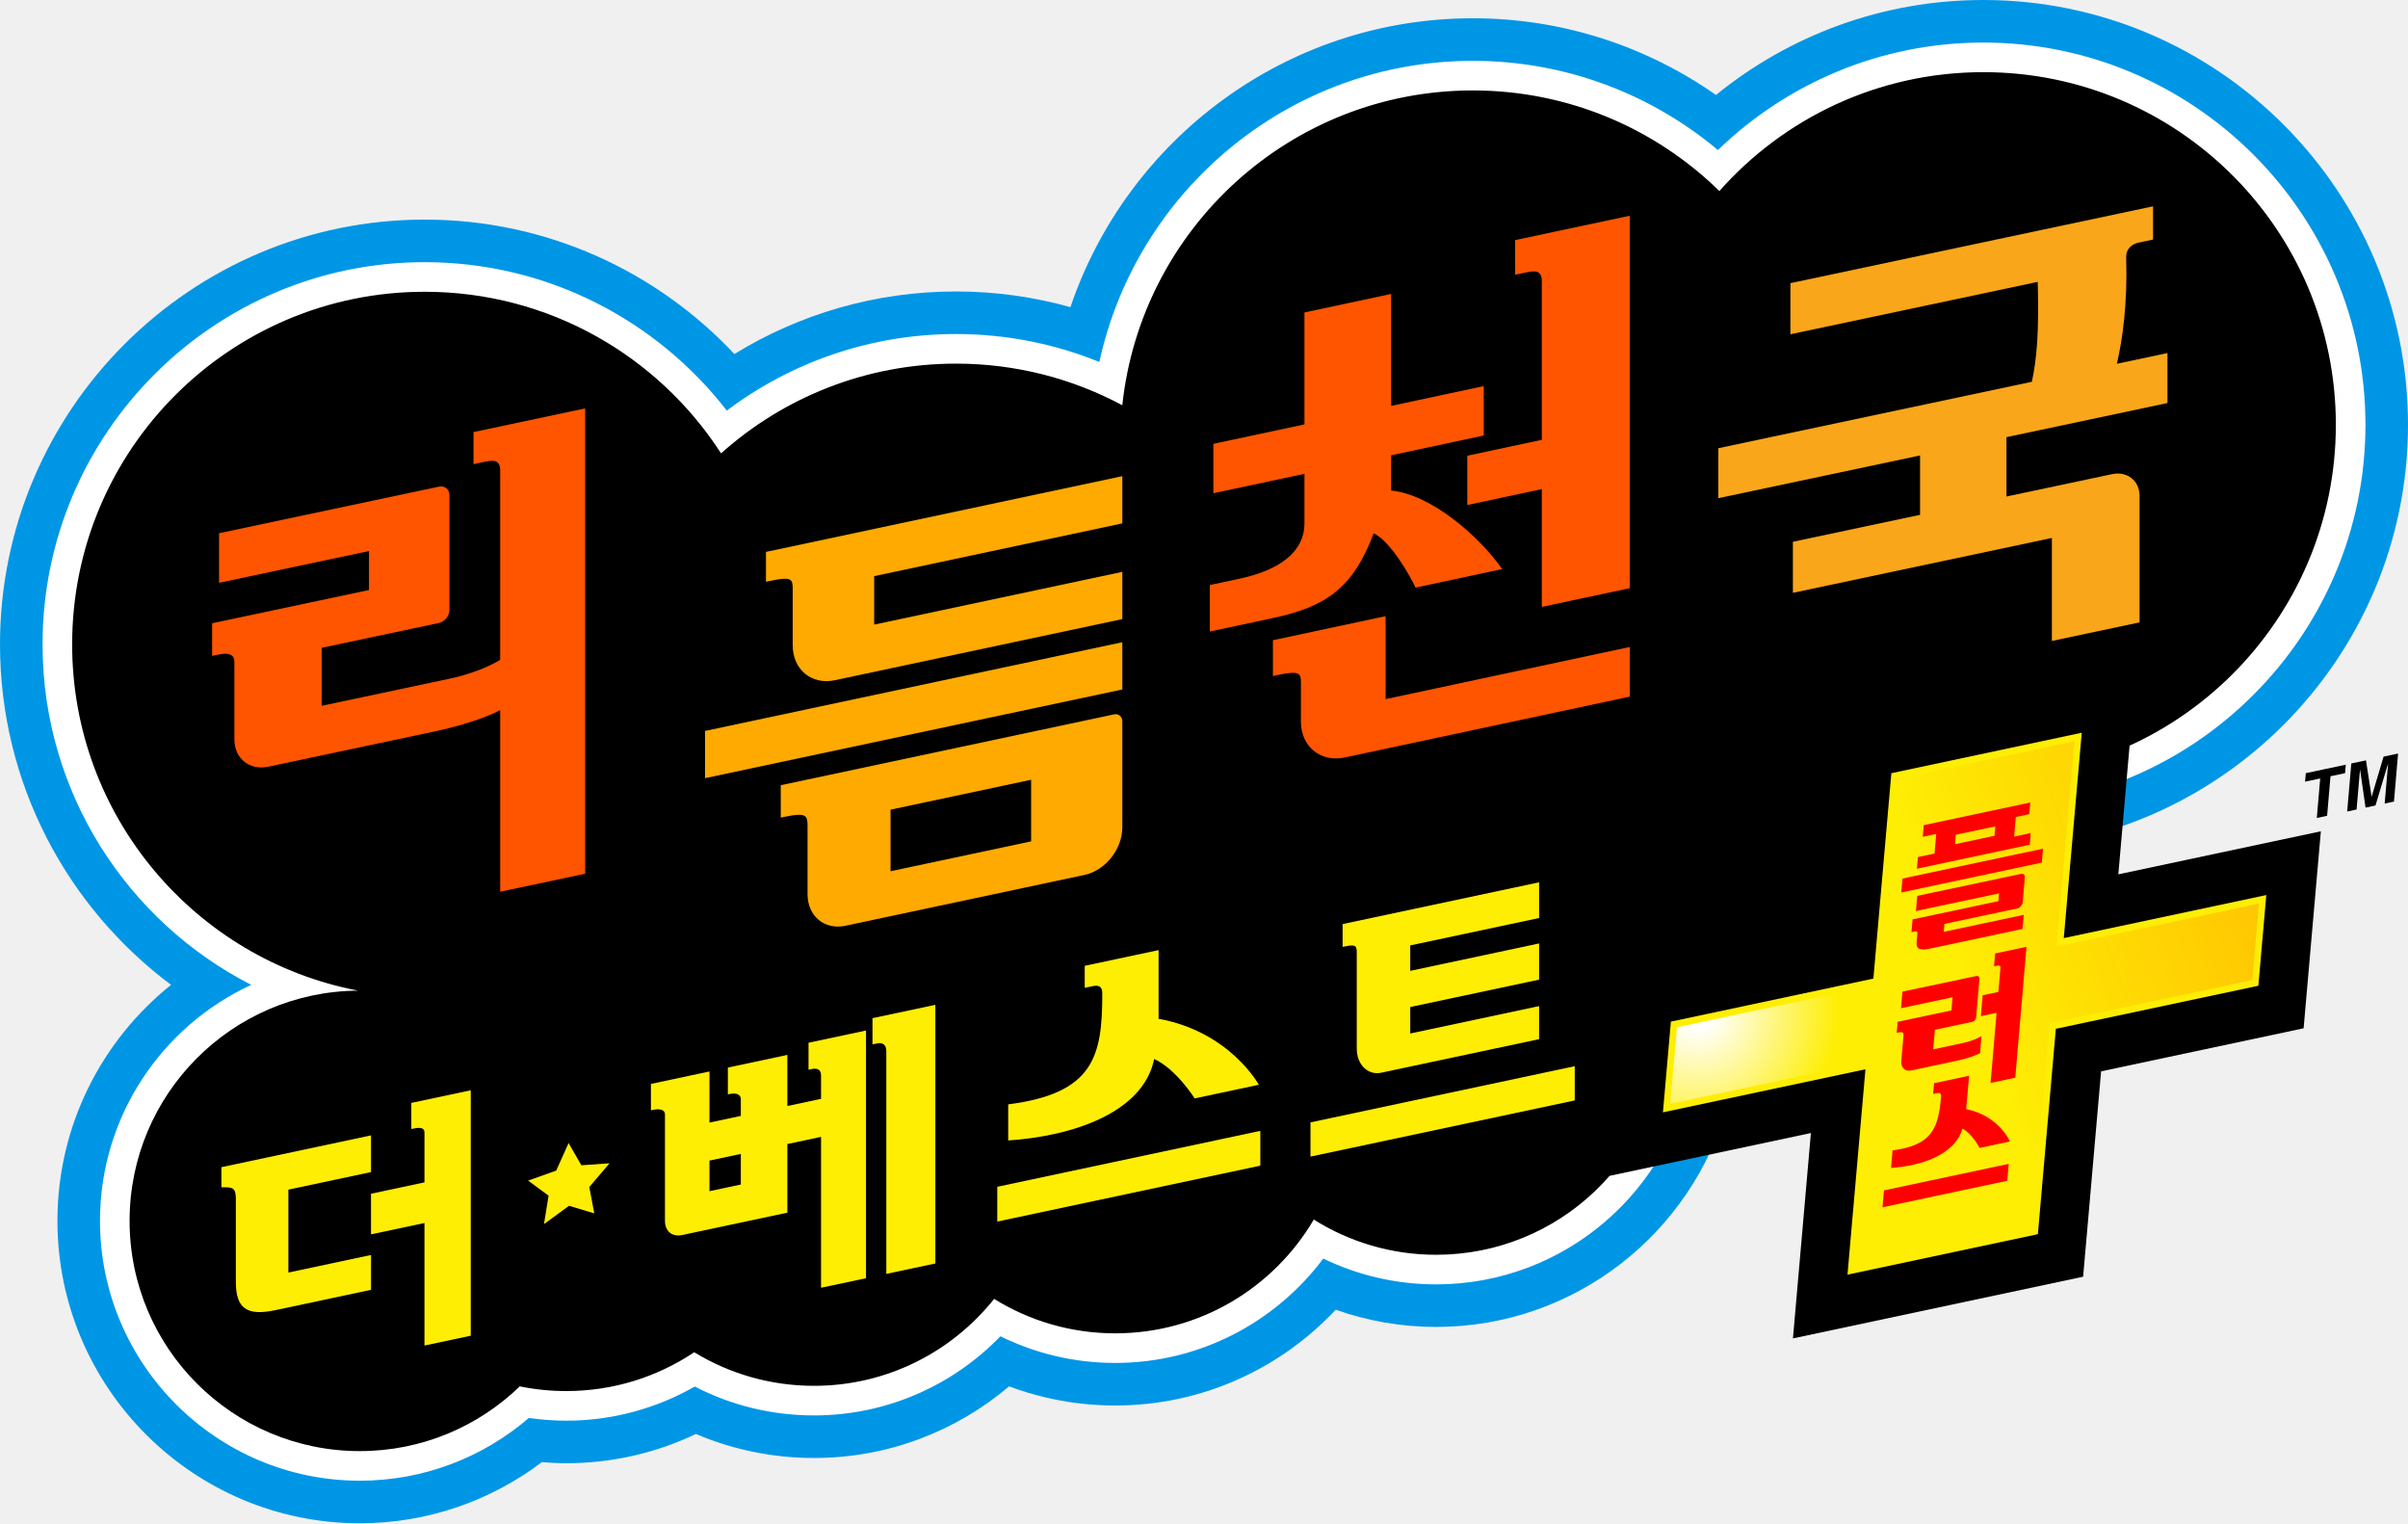
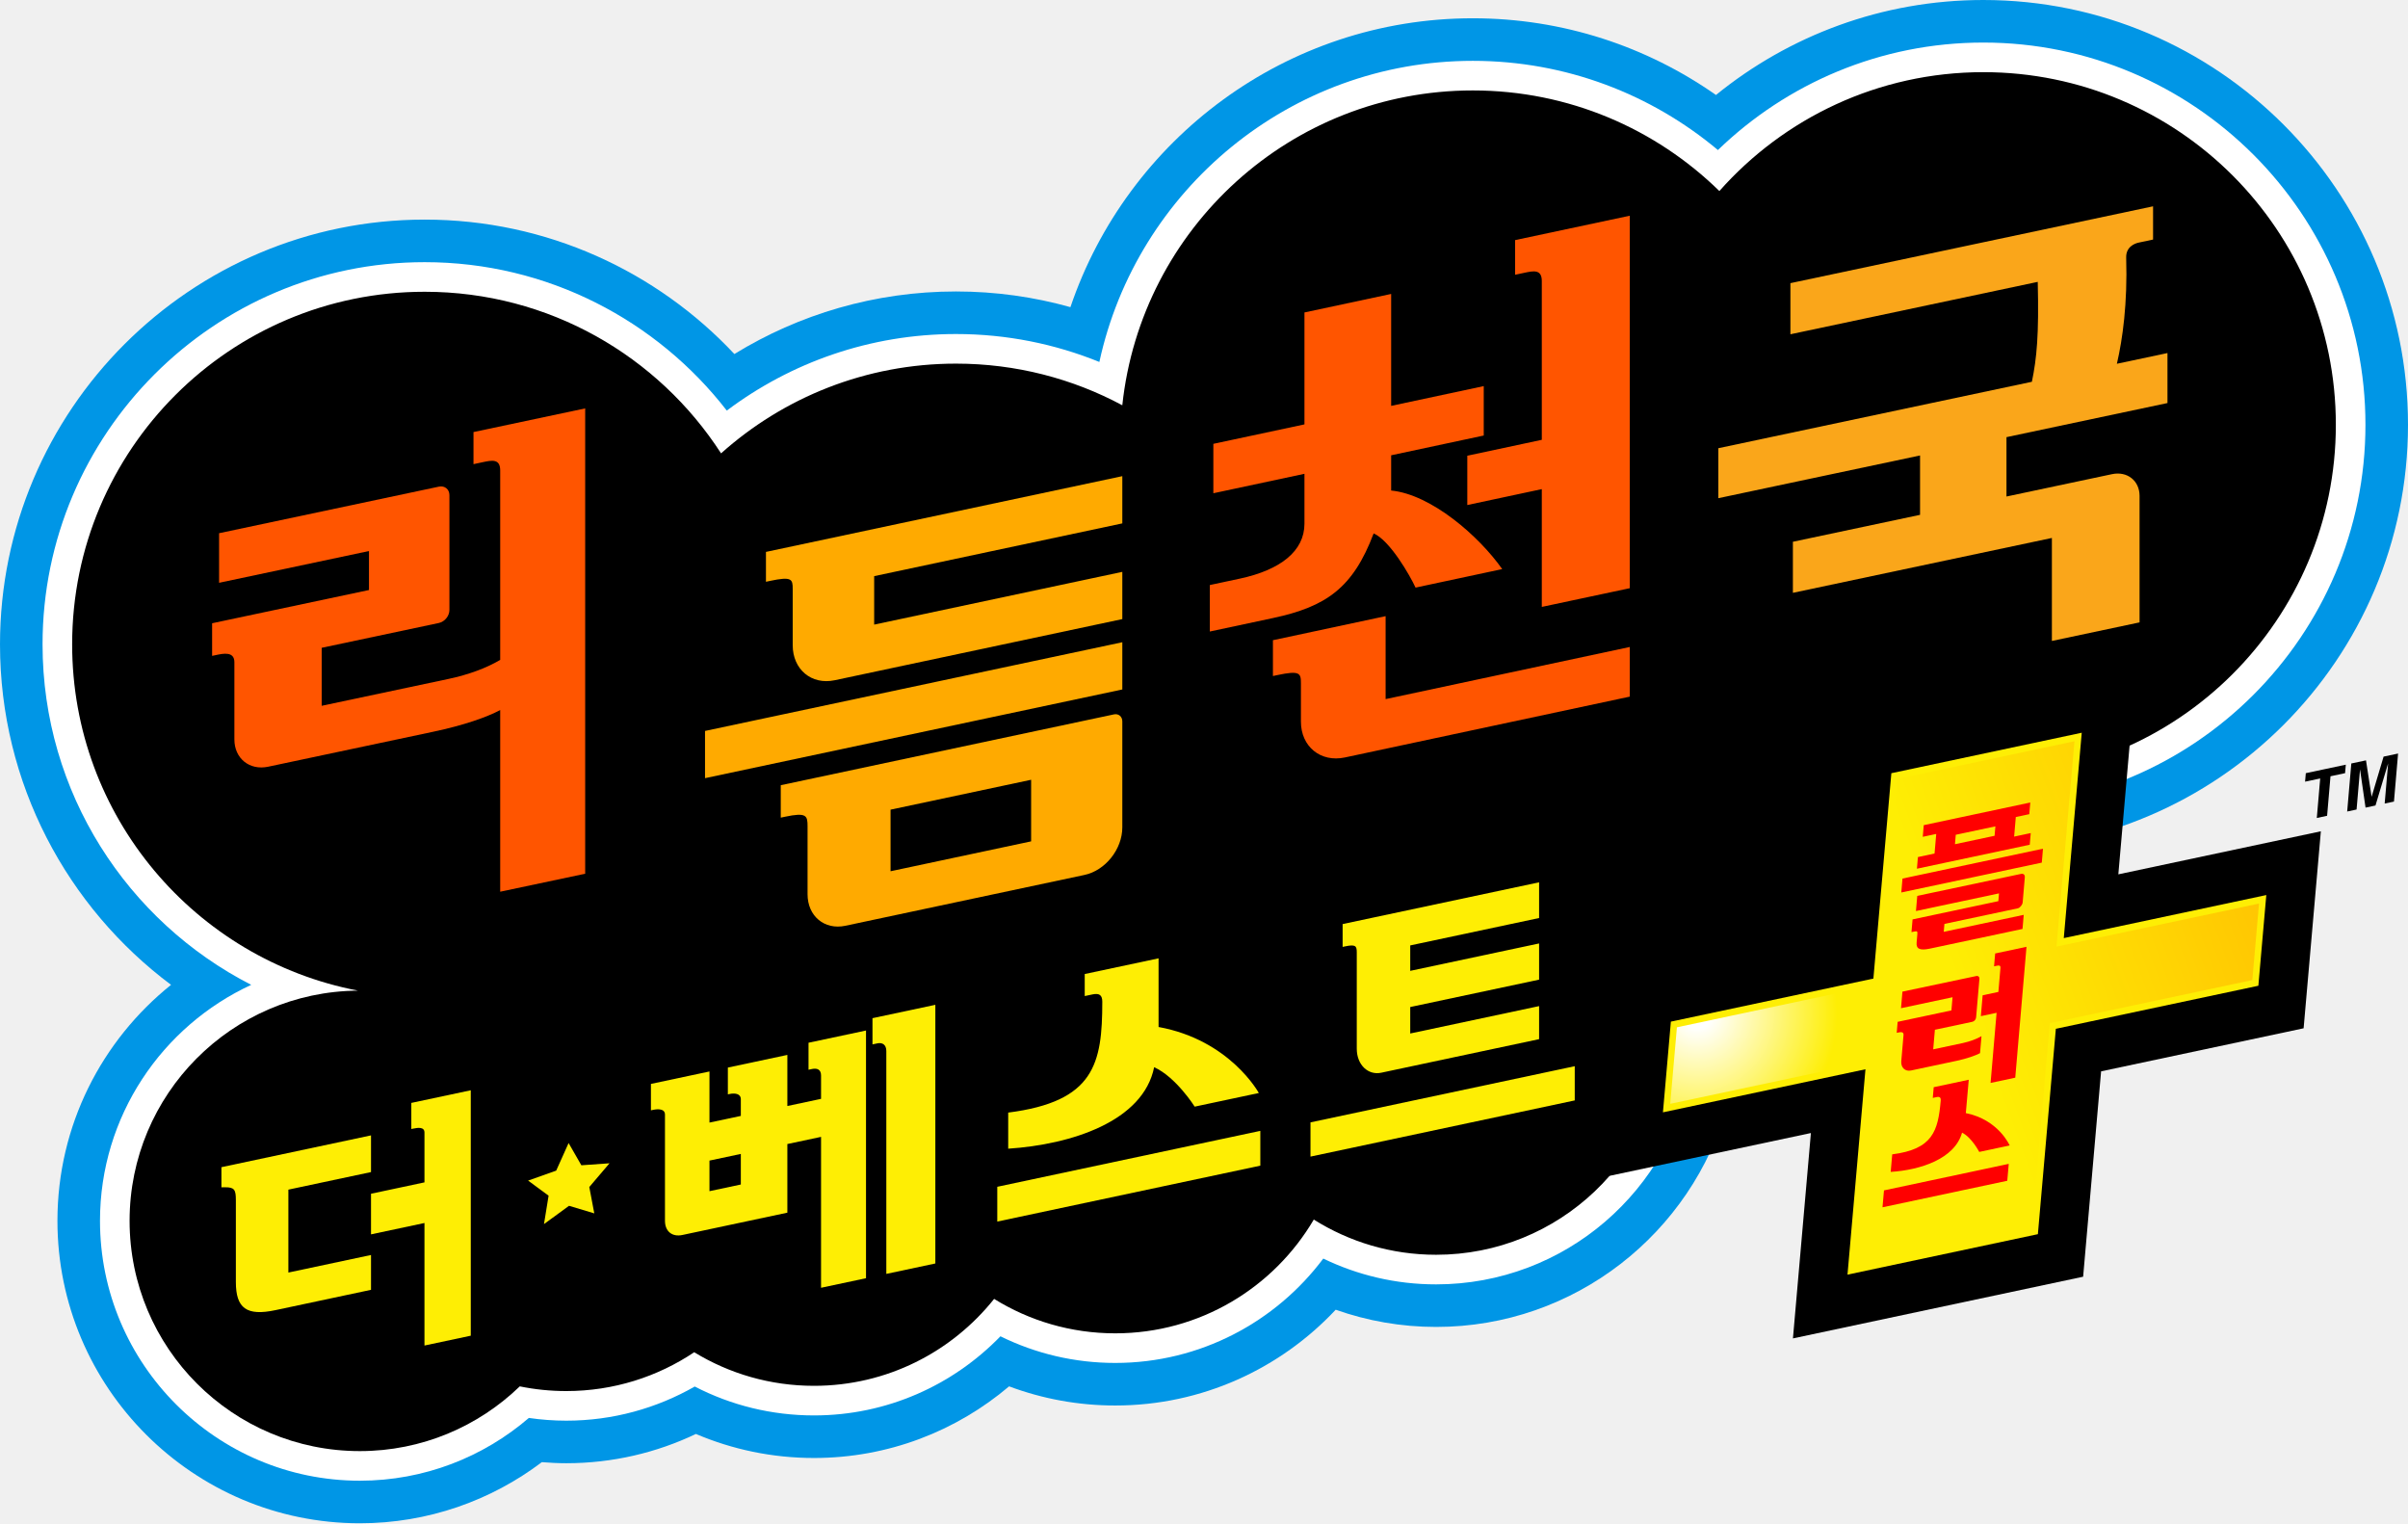
- <svg xmlns="http://www.w3.org/2000/svg" version="1.1" id="svg2" width="666.667" height="421.663" viewBox="0 0 666.667 421.663">
-   <defs id="defs6">
-     <clipPath clipPathUnits="userSpaceOnUse" id="clipPath16">
-       <path d="M 0,316.247 H 500 V 0 H 0 Z" id="path14" />
+ <svg xmlns="http://www.w3.org/2000/svg" version="1.1" id="svg1" width="666.667" height="421.663" viewBox="0 0 666.667 421.663">
+   <defs id="defs1">
+     <clipPath clipPathUnits="userSpaceOnUse" id="clipPath2">
+       <path d="M 0,316.247 H 500 V 0 H 0 Z" transform="translate(-411.8164,-316.247)" id="path2" />
    </clipPath>
-     <linearGradient x1="0" y1="0" x2="1" y2="0" gradientUnits="userSpaceOnUse" gradientTransform="matrix(121.3234,44.1581,44.1581,-121.3234,347.2746,85.7905)" spreadMethod="pad" id="linearGradient56">
-       <stop style="stop-opacity:1;stop-color:#feee04" offset="0" id="stop50" />
-       <stop style="stop-opacity:1;stop-color:#feee04" offset="0.5" id="stop52" />
-       <stop style="stop-opacity:1;stop-color:#ffc602" offset="1" id="stop54" />
+     <clipPath clipPathUnits="userSpaceOnUse" id="clipPath4">
+       <path d="M 0,316.247 H 500 V 0 H 0 Z" transform="translate(-411.8164,-307.4121)" id="path4" />
+     </clipPath>
+     <clipPath clipPathUnits="userSpaceOnUse" id="clipPath6">
+       <path d="M 0,316.247 H 500 V 0 H 0 Z" transform="translate(-411.8164,-301.2656)" id="path6" />
+     </clipPath>
+     <clipPath clipPathUnits="userSpaceOnUse" id="clipPath8">
+       <path d="M 0,316.247 H 500 V 0 H 0 Z" transform="translate(-439.8535,-134.7236)" id="path8" />
+     </clipPath>
+     <clipPath clipPathUnits="userSpaceOnUse" id="clipPath10">
+       <path d="M 0,316.247 H 500 V 0 H 0 Z" transform="translate(-428.5264,-121.4863)" id="path10" />
+     </clipPath>
+     <linearGradient x1="0" y1="0" x2="1" y2="0" gradientUnits="userSpaceOnUse" gradientTransform="matrix(121.3234,44.1581,44.1581,-121.3234,347.2746,85.7905)" spreadMethod="pad" id="linearGradient12">
+       <stop style="stop-opacity:1;stop-color:#feee04" offset="0" id="stop10" />
+       <stop style="stop-opacity:1;stop-color:#feee04" offset="0.5" id="stop11" />
+       <stop style="stop-opacity:1;stop-color:#ffc602" offset="1" id="stop12" />
    </linearGradient>
-     <radialGradient fx="0" fy="0" cx="0" cy="0" r="1" gradientUnits="userSpaceOnUse" gradientTransform="matrix(29.06432,0,0,-29.06432,352.4353,105.7723)" spreadMethod="pad" id="radialGradient78">
-       <stop style="stop-opacity:1;stop-color:#ffffff" offset="0" id="stop72" />
-       <stop style="stop-opacity:1;stop-color:#ffffff" offset="0.1" id="stop74" />
-       <stop style="stop-opacity:1;stop-color:#feee04" offset="1" id="stop76" />
+     <radialGradient fx="0" fy="0" cx="0" cy="0" r="1" gradientUnits="userSpaceOnUse" gradientTransform="matrix(29.06432,0,0,-29.06432,352.4353,105.7723)" spreadMethod="pad" id="radialGradient15">
+       <stop style="stop-opacity:1;stop-color:#ffffff" offset="0" id="stop13" />
+       <stop style="stop-opacity:1;stop-color:#ffffff" offset="0.1" id="stop14" />
+       <stop style="stop-opacity:1;stop-color:#feee04" offset="1" id="stop15" />
    </radialGradient>
-     <clipPath clipPathUnits="userSpaceOnUse" id="clipPath88">
-       <path d="M 0,316.247 H 500 V 0 H 0 Z" id="path86" />
+     <clipPath clipPathUnits="userSpaceOnUse" id="clipPath17">
+       <path d="M 0,316.247 H 500 V 0 H 0 Z" transform="translate(-407.4043,-81.0947)" id="path17" />
+     </clipPath>
+     <clipPath clipPathUnits="userSpaceOnUse" id="clipPath19">
+       <path d="M 0,316.247 H 500 V 0 H 0 Z" transform="translate(-414.2783,-118.2949)" id="path19" />
+     </clipPath>
+     <clipPath clipPathUnits="userSpaceOnUse" id="clipPath21">
+       <path d="M 0,316.247 H 500 V 0 H 0 Z" transform="translate(-406.0986,-142.9394)" id="path21" />
+     </clipPath>
+     <clipPath clipPathUnits="userSpaceOnUse" id="clipPath23">
+       <path d="M 0,316.247 H 500 V 0 H 0 Z" transform="translate(-272.1104,-83.2295)" id="path23" />
+     </clipPath>
+     <clipPath clipPathUnits="userSpaceOnUse" id="clipPath25">
+       <path d="M 0,316.247 H 500 V 0 H 0 Z" transform="translate(-239.6494,-94.68461)" id="path25" />
+     </clipPath>
+     <clipPath clipPathUnits="userSpaceOnUse" id="clipPath27">
+       <path d="M 0,316.247 H 500 V 0 H 0 Z" transform="translate(-153.8257,-70.3291)" id="path27" />
+     </clipPath>
+     <clipPath clipPathUnits="userSpaceOnUse" id="clipPath29">
+       <path d="M 0,316.247 H 500 V 0 H 0 Z" transform="translate(-126.5586,-74.7344)" id="path29" />
+     </clipPath>
+     <clipPath clipPathUnits="userSpaceOnUse" id="clipPath31">
+       <path d="M 0,316.247 H 500 V 0 H 0 Z" transform="translate(-45.9761,-73.9267)" id="path31" />
+     </clipPath>
+     <clipPath clipPathUnits="userSpaceOnUse" id="clipPath33">
+       <path d="M 0,316.247 H 500 V 0 H 0 Z" transform="translate(-438.5352,-217.8042)" id="path33" />
+     </clipPath>
+     <clipPath clipPathUnits="userSpaceOnUse" id="clipPath35">
+       <path d="M 0,316.247 H 500 V 0 H 0 Z" transform="translate(-270.8584,-251.3784)" id="path35" />
+     </clipPath>
+     <clipPath clipPathUnits="userSpaceOnUse" id="clipPath37">
+       <path d="M 0,316.247 H 500 V 0 H 0 Z" transform="translate(-181.5132,-196.6338)" id="path37" />
+     </clipPath>
+     <clipPath clipPathUnits="userSpaceOnUse" id="clipPath39">
+       <path d="M 0,316.247 H 500 V 0 H 0 Z" transform="translate(-98.3169,-226.5454)" id="path39" />
+     </clipPath>
+     <clipPath clipPathUnits="userSpaceOnUse" id="clipPath41">
+       <path d="M 0,316.247 H 500 V 0 H 0 Z" transform="translate(-495.1562,-149.4214)" id="path41" />
    </clipPath>
  </defs>
-   <g id="g8" transform="matrix(1.333333,0,0,-1.333333,0,421.6627)">
-     <g id="g10">
-       <g id="g12" clip-path="url(#clipPath16)">
-         <g id="g18" transform="translate(411.8164,316.247)">
-           <path d="m 0,0 c -21.021,0 -40.343,-7.397 -55.511,-19.719 -14.311,10.029 -31.721,15.924 -50.485,15.924 -38.763,0 -71.764,-25.141 -83.556,-59.972 -7.562,2.118 -15.53,3.255 -23.76,3.255 -16.851,0 -32.612,-4.755 -46.017,-12.988 -16.1,17.164 -38.969,27.907 -64.303,27.907 -48.625,0 -88.184,-39.559 -88.184,-88.184 0,-28.898 13.973,-54.594 35.517,-70.687 -14.367,-11.515 -23.591,-29.194 -23.591,-48.996 0,-34.621 28.166,-62.787 62.787,-62.787 14.179,0 27.271,4.729 37.794,12.687 1.675,-0.134 3.362,-0.222 5.071,-0.222 9.63,0 18.757,2.185 26.921,6.076 7.537,-3.21 15.824,-4.989 24.52,-4.989 15.43,0 29.568,5.605 40.511,14.872 6.955,-2.602 14.388,-3.975 22.036,-3.975 18.04,0 34.316,7.659 45.78,19.884 6.528,-2.305 13.54,-3.572 20.847,-3.572 28.83,0 53.167,19.538 60.508,46.064 26.636,4.659 47.545,26.151 51.318,53.077 0.598,-0.011 1.196,-0.022 1.797,-0.022 48.624,0 88.184,39.558 88.184,88.183 C 88.184,-39.56 48.625,0 0,0" style="fill:#0096e6;fill-opacity:1;fill-rule:nonzero;stroke:none" id="path20" />
-         </g>
-         <g id="g22" transform="translate(411.8164,307.4121)">
-           <path d="m 0,0 c -21.388,0 -40.822,-8.509 -55.106,-22.315 -13.787,11.552 -31.54,18.519 -50.891,18.519 -37.978,0 -69.804,-26.822 -77.545,-62.517 -9.198,3.736 -19.246,5.8 -29.77,5.8 -17.84,0 -34.323,-5.92 -47.591,-15.896 -14.527,18.734 -37.243,30.815 -62.729,30.815 -43.754,0 -79.349,-35.595 -79.349,-79.348 0,-30.792 17.63,-57.542 43.326,-70.69 -18.514,-8.556 -31.399,-27.293 -31.399,-48.993 0,-29.749 24.202,-53.952 53.951,-53.952 13.396,0 25.658,4.919 35.102,13.031 2.536,-0.367 5.126,-0.566 7.763,-0.566 9.702,0 18.806,2.588 26.681,7.089 7.563,-3.916 15.999,-6.001 24.76,-6.001 15.178,0 28.902,6.308 38.715,16.43 7.322,-3.612 15.427,-5.533 23.832,-5.533 17.652,0 33.352,8.523 43.2,21.668 7.089,-3.432 15.037,-5.357 23.427,-5.357 26.782,0 49.059,19.62 53.237,45.239 28.087,1.848 50.378,25.274 50.378,53.821 0,0.231 -0.014,0.459 -0.017,0.69 3.284,-0.416 6.629,-0.632 10.025,-0.632 43.753,0 79.349,35.596 79.349,79.349 C 79.349,-35.596 43.753,0 0,0" style="fill:#ffffff;fill-opacity:1;fill-rule:nonzero;stroke:none" id="path24" />
-         </g>
-         <g id="g26" transform="translate(411.8164,301.2656)">
-           <path d="m 0,0 c -21.812,0 -41.394,-9.544 -54.804,-24.68 -13.2,12.918 -31.264,20.885 -51.192,20.885 -37.779,0 -68.871,-28.621 -72.784,-65.362 -10.287,5.514 -22.043,8.645 -34.531,8.645 -18.741,0 -35.834,-7.046 -48.783,-18.629 -13.033,20.185 -35.724,33.548 -61.538,33.548 -40.429,0 -73.203,-32.774 -73.203,-73.202 0,-35.692 25.546,-65.413 59.351,-71.889 -26.226,-0.206 -47.424,-21.521 -47.424,-47.795 0,-26.402 21.403,-47.805 47.805,-47.805 12.908,0 24.613,5.125 33.214,13.439 3.117,-0.638 6.345,-0.974 9.651,-0.974 9.833,0 18.969,2.971 26.569,8.061 7.246,-4.424 15.761,-6.974 24.872,-6.974 15.149,0 28.642,7.053 37.401,18.047 7.306,-4.528 15.918,-7.149 25.146,-7.149 17.575,0 32.925,9.49 41.231,23.62 7.36,-4.625 16.062,-7.309 25.396,-7.309 25.513,0 46.353,19.987 47.728,45.157 0.643,-0.027 1.287,-0.049 1.935,-0.049 26.402,0 47.806,21.402 47.806,47.805 0,2.783 -0.252,5.507 -0.708,8.16 5.414,-1.276 11.058,-1.955 16.862,-1.955 40.429,0 73.202,32.774 73.202,73.202 C 73.202,-32.774 40.429,0 0,0" style="fill:#000000;fill-opacity:1;fill-rule:nonzero;stroke:none" id="path28" />
-         </g>
-         <g id="g30" transform="translate(439.8535,134.7236)">
-           <path d="m 0,0 3.73,42.637 -60.256,-12.808 -3.73,-42.637 -42.052,-8.938 -3.578,-40.9 42.051,8.938 -3.729,-42.637 60.255,12.808 3.731,42.637 42.051,8.938 3.579,40.9 z" style="fill:#000000;fill-opacity:1;fill-rule:nonzero;stroke:none" id="path32" />
-         </g>
-         <g id="g34" transform="translate(428.5264,121.4863)">
-           <path d="m 0,0 3.73,42.637 -39.533,-8.403 -3.73,-42.637 -42.051,-8.939 -1.647,-18.83 42.05,8.939 -3.729,-42.637 39.532,8.402 3.731,42.638 42.051,8.938 1.648,18.829 z" style="fill:#feee04;fill-opacity:1;fill-rule:nonzero;stroke:none" id="path36" />
-         </g>
-       </g>
-     </g>
-     <g id="g38">
-       <g id="g40">
-         <g id="g46">
-           <g id="g48">
-             <path d="m 393.977,154.543 -3.731,-42.638 -42.05,-8.938 -1.39,-15.887 42.051,8.938 -3.731,-42.637 36.77,7.815 3.73,42.638 42.052,8.939 1.389,15.887 -42.051,-8.939 3.73,42.637 z" style="fill:url(#linearGradient56);stroke:none" id="path58" />
-           </g>
-         </g>
-       </g>
-     </g>
-     <g id="g60">
-       <g id="g62">
-         <g id="g68">
-           <g id="g70">
-             <path d="m 348.196,102.967 -1.39,-15.887 34.59,7.352 c 0.994,2.89 1.546,5.986 1.574,9.21 v 0 c 0.02,2.257 -0.219,4.457 -0.687,6.57 v 0 z" style="fill:url(#radialGradient78);stroke:none" id="path80" />
-           </g>
-         </g>
-       </g>
-     </g>
-     <g id="g82">
-       <g id="g84" clip-path="url(#clipPath88)">
-         <g id="g90" transform="translate(407.4766,81.9248)">
-           <path d="m 0,0 c 2.037,-1.016 3.566,-4.002 3.566,-4.002 l 6.319,1.344 c 0,0 -2.315,5.364 -9.102,6.713 l 0.606,6.928 -7.274,-1.545 -0.194,-2.224 0.77,0.164 C -4.634,7.521 -4.374,7.295 -4.432,6.63 -4.981,0.35 -6.081,-3.438 -14.5,-4.505 l -0.318,-3.642 C -8.677,-7.76 -1.532,-5.462 0,0 m 9.622,-7.31 -0.307,-3.509 -25.905,-5.506 0.307,3.509 z" style="fill:#ff0000;fill-opacity:1;fill-rule:nonzero;stroke:none" id="path92" />
-         </g>
-         <g id="g94" transform="translate(414.2783,118.2949)">
-           <path d="m 0,0 -0.229,-2.669 0.475,0.102 c 0.473,0.099 0.905,0.192 0.85,-0.455 L 0.67,-7.984 -2.6,-8.679 l -0.372,-4.334 3.269,0.696 -1.25,-14.561 5.126,1.09 2.333,27.171 z m -6.667,-18.586 c 1.418,0.302 2.898,0.872 3.828,1.419 l -0.304,-3.531 c -0.931,-0.494 -2.754,-1.137 -4.812,-1.574 l -9.501,-2.02 c -1.24,-0.264 -2.153,0.605 -2.038,1.938 l 0.465,5.412 c 0.066,0.777 -0.671,0.62 -1.168,0.514 l -0.246,-0.052 0.196,2.287 11.163,2.373 0.235,2.733 -10.701,-2.274 0.296,3.441 15.346,3.239 c 0.387,0.082 0.672,-0.189 0.637,-0.605 l -0.687,-7.992 c -0.036,-0.416 -0.379,-0.822 -0.767,-0.904 l -7.791,-1.656 -0.348,-4.065 z" style="fill:#ff0000;fill-opacity:1;fill-rule:nonzero;stroke:none" id="path96" />
-         </g>
-         <g id="g98" transform="translate(406.0986,142.9394)">
-           <path d="M 0,0 8.229,1.749 8.06,-0.211 -0.169,-1.96 Z m 12.117,-0.382 0.349,4.065 2.797,0.594 0.208,2.42 -22.117,-4.701 -0.208,-2.42 2.796,0.594 -0.348,-4.064 -3.453,-0.734 -0.207,-2.42 23.427,4.98 0.208,2.421 z m 5.993,-2.51 -29.172,-6.201 -0.248,-2.89 29.172,6.2 z M 14.111,-16.625 13.86,-19.55 -5.377,-23.639 c -2.13,-0.452 -2.862,-0.022 -2.753,1.244 l 0.151,1.761 c 0.047,0.55 -0.012,0.679 -0.658,0.541 l -0.56,-0.119 0.226,2.642 17.814,3.787 0.138,1.614 -17.248,-3.666 0.271,3.147 21.502,4.555 c 0.502,0.107 0.884,-0.103 0.829,-0.737 l -0.451,-5.249 c -0.026,-0.295 -0.489,-1.041 -0.992,-1.149 l -15.246,-3.24 -0.142,-1.646 z" style="fill:#ff0000;fill-opacity:1;fill-rule:nonzero;stroke:none" id="path100" />
-         </g>
-         <g id="g102" transform="translate(272.1104,83.2295)">
-           <path d="M 0,0 V -7.107 L 54.872,4.557 v 7.106 z M 20.712,36.738 V 31.457 L 47.47,37.146 V 29.634 L 20.712,23.946 V 18.452 L 47.47,24.14 V 17.275 L 14.688,10.308 C 11.983,9.733 9.611,11.923 9.611,15.297 l 10e-4,19.97 c 0,1.353 -0.21,1.742 -2.458,1.264 l -0.48,-0.102 v 4.739 l 40.796,8.671 v -7.413 z" style="fill:#feee04;fill-opacity:1;fill-rule:nonzero;stroke:none" id="path104" />
-         </g>
-         <g id="g106" transform="translate(239.6494,96.3916)">
-           <path d="m 0,0 c 4.567,-2.065 8.415,-8.189 8.415,-8.189 l 13.32,2.831 c 0,0 -5.979,11.005 -20.816,13.705 v 14.256 l -15.335,-3.26 V 14.77 l 1.624,0.344 c 1.424,0.303 2.024,-0.159 2.024,-1.527 0,-12.924 -1.651,-20.725 -19.536,-23.011 v -7.495 C -17.183,-16.054 -2.265,-11.249 0,0 m 22.046,-14.927 v -7.219 l -54.62,-11.611 v 7.221 z" style="fill:#feee04;fill-opacity:1;fill-rule:nonzero;stroke:none" id="path108" />
-         </g>
-         <g id="g110" transform="translate(153.8257,70.3291)">
-           <path d="m 0,0 -6.51,-1.384 v 6.35 L 0,6.35 Z m 14.057,23.826 0.752,0.16 c 0.996,0.212 1.848,-0.09 1.848,-1.333 v -4.87 L 9.662,16.296 V 26.905 L -2.691,24.279 v -5.564 l 0.361,0.077 C -1.334,19.003 0,18.936 0,17.692 v -3.45 l -6.51,-1.384 v 10.61 l -12.156,-2.584 v -5.483 l 0.457,0.097 c 0.996,0.212 2.458,0.257 2.458,-0.986 V -7.515 c 0,-2.215 1.483,-3.418 3.621,-2.964 L 9.662,-5.846 V 8.403 l 6.995,1.487 v -31.328 l 9.337,1.984 V 31.97 L 14.057,29.433 Z m 26.334,13.482 v -53.702 l -10.18,-2.164 v 46.264 c 0,1.313 -0.798,1.824 -1.856,1.6 l -1.017,-0.217 v 5.444 z" style="fill:#feee04;fill-opacity:1;fill-rule:nonzero;stroke:none" id="path112" />
-         </g>
-         <g id="g114" transform="translate(126.5586,74.7344)">
-           <path d="m 0,0 -5.845,-0.412 -2.649,4.619 -2.574,-5.729 -5.834,-2.071 4.254,-3.13 -0.957,-5.899 5.204,3.796 5.242,-1.575 -1.038,5.474 z" style="fill:#feee04;fill-opacity:1;fill-rule:nonzero;stroke:none" id="path116" />
-         </g>
-         <g id="g118" transform="translate(45.9761,73.9267)">
-           <path d="M 0,0 31.061,6.602 V -1.016 L 13.903,-4.663 v -17.213 l 17.158,3.646 v -7.233 L 11.232,-29.678 C 5.231,-30.953 3,-29.301 3,-23.842 v 17.026 c 0,2.129 -0.311,2.658 -2.215,2.642 L 0,-4.181 Z m 51.775,15.968 v -50.953 l -9.614,-2.043 v 25.439 l -11.1,-2.359 v 8.433 l 11.1,2.36 V 7.189 c 0,1.213 -1.353,1.026 -2.341,0.816 L 39.432,7.923 v 5.421 z" style="fill:#feee04;fill-opacity:1;fill-rule:nonzero;stroke:none" id="path120" />
-         </g>
-         <g id="g122" transform="translate(438.5352,217.8042)">
-           <path d="M 0,0 -21.908,-4.641 V 7.686 l 33.429,7.081 V 25.145 L 1.018,22.92 c 1.191,5.142 2.222,12.488 1.93,22.033 -0.068,2.251 1.776,2.948 2.592,3.121 l 2.991,0.634 v 6.901 L -66.772,39.657 V 29.044 l 51.356,10.879 c 0.27,-10.986 -0.204,-15.857 -1.216,-20.742 L -81.735,5.39 V -4.987 l 41.881,8.871 V -8.442 l -26.402,-5.593 v -10.601 l 53.777,11.392 v -21.383 l 18.206,3.856 V -4.513 C 5.727,-1.351 3.162,0.67 0,0" style="fill:#faa61a;fill-opacity:1;fill-rule:nonzero;stroke:none" id="path124" />
-         </g>
-         <g id="g126" transform="translate(270.8584,251.3784)">
-           <path d="m 0,0 v -23.239 l -18.916,-4.038 V -37.536 L 0,-33.498 v -10.356 c 0,-5.683 -4.962,-9.596 -13.41,-11.406 l -6.236,-1.331 v -9.652 l 13.101,2.797 c 11.053,2.354 16.637,6.245 20.912,17.572 3.381,-1.465 7.557,-8.752 8.7,-11.251 l 17.996,3.843 c -4.796,6.83 -14.74,15.508 -23.061,16.312 v 7.315 l 19.226,4.104 v 10.259 L 18.002,-19.396 V 3.843 Z m -6.545,-68.045 v -7.438 l 0.896,0.191 c 4.73,1.01 4.916,0.384 4.916,-1.696 v -7.957 c 0,-5.187 4.088,-8.519 9.132,-7.442 l 59.154,12.628 v 10.307 l -50.7,-10.823 v 17.225 z m 74.098,88.13 v -77.331 l -18.27,-3.887 v 24.453 l -15.47,-3.302 v 10.237 l 15.47,3.303 V 6.521 c 0,2.483 -1.737,2.113 -3.636,1.709 L 43.741,7.825 v 7.194 z" style="fill:#ff5500;fill-opacity:1;fill-rule:nonzero;stroke:none" id="path128" />
-         </g>
-         <g id="g130" transform="translate(181.5132,196.6338)">
-           <path d="M 0,0 V -10.064 L 51.526,0.888 V -8.918 L -8.189,-21.611 c -4.819,-1.024 -8.726,2.232 -8.726,7.272 v 11.683 c 0,2.022 -0.178,2.631 -4.698,1.67 l -0.856,-0.182 V 5.03 l 73.995,15.728 v -9.806 z m 51.526,-13.722 v -9.806 l -86.648,-18.417 v 9.806 z M 32.591,-55.063 3.403,-61.268 v 12.787 l 29.188,6.204 z m 17.19,26.36 -69.175,-14.703 v -6.733 l 0.858,0.182 c 4.527,0.963 4.705,0.222 4.705,-1.996 v -14.09 c 0,-4.536 3.517,-7.467 7.854,-6.544 l 49.649,10.553 c 4.338,0.922 7.854,5.346 7.854,9.883 v 21.994 c 0,1.008 -0.781,1.659 -1.745,1.454" style="fill:#ffaa00;fill-opacity:1;fill-rule:nonzero;stroke:none" id="path132" />
-         </g>
-         <g id="g134" transform="translate(98.3169,226.5454)">
-           <path d="m 0,0 v -6.66 l 1.908,0.405 c 1.899,0.402 3.637,0.77 3.637,-1.715 v -39.333 c -2.805,-1.647 -6.398,-3.03 -10.828,-3.969 l -26.238,-5.558 v 12.039 l 24.331,5.154 c 1.211,0.256 2.192,1.465 2.192,2.699 v 23.835 c 0,1.234 -0.981,2.027 -2.192,1.77 L -52.826,-21 v -10.293 l 31.125,6.593 v -8.093 l -32.572,-6.9 v -6.772 l 0.769,0.163 c 1.553,0.329 3.856,0.817 3.856,-1.485 v -16.024 c 0,-3.95 3.141,-6.486 7.015,-5.666 l 34.259,7.257 c 6.427,1.361 11.092,3.012 13.919,4.503 v -37.712 l 17.646,3.737 V 4.913 Z" style="fill:#ff5500;fill-opacity:1;fill-rule:nonzero;stroke:none" id="path136" />
-         </g>
-         <g id="g138" transform="translate(495.1562,149.4214)">
-           <path d="m 0,0 0.716,8.332 -2.622,-8.737 -2.066,-0.439 -1.145,7.936 -0.716,-8.332 -1.951,-0.415 0.856,9.975 3.05,0.648 1.158,-7.521 0.024,0.005 2.472,8.293 3.009,0.639 L 1.929,0.41 Z m -14.092,-2.996 0.705,8.206 -3.139,-0.668 0.151,1.764 8.305,1.765 -0.152,-1.763 -3.027,-0.643 -0.704,-8.206 z" style="fill:#000000;fill-opacity:1;fill-rule:nonzero;stroke:none" id="path140" />
-         </g>
-       </g>
-     </g>
+   <g id="layer-MC0">
+     <path id="path1" d="m 0,0 c -21.021,0 -40.343,-7.397 -55.511,-19.719 -14.311,10.029 -31.721,15.924 -50.485,15.924 -38.763,0 -71.764,-25.141 -83.556,-59.972 -7.562,2.118 -15.53,3.255 -23.76,3.255 -16.851,0 -32.612,-4.755 -46.017,-12.988 -16.1,17.164 -38.969,27.907 -64.303,27.907 -48.625,0 -88.184,-39.559 -88.184,-88.184 0,-28.898 13.973,-54.594 35.517,-70.687 -14.367,-11.515 -23.591,-29.194 -23.591,-48.996 0,-34.621 28.166,-62.787 62.787,-62.787 14.179,0 27.271,4.729 37.794,12.687 1.675,-0.134 3.362,-0.222 5.071,-0.222 9.63,0 18.757,2.185 26.921,6.076 7.537,-3.21 15.824,-4.989 24.52,-4.989 15.43,0 29.568,5.605 40.511,14.872 6.955,-2.602 14.388,-3.975 22.036,-3.975 18.04,0 34.316,7.659 45.78,19.884 6.528,-2.305 13.54,-3.572 20.847,-3.572 28.83,0 53.167,19.538 60.508,46.064 26.636,4.659 47.545,26.151 51.318,53.077 0.598,-0.011 1.196,-0.022 1.797,-0.022 48.624,0 88.184,39.558 88.184,88.183 C 88.184,-39.56 48.625,0 0,0" style="fill:#0096e6;fill-opacity:1;fill-rule:nonzero;stroke:none" transform="matrix(1.333333,0,0,-1.333333,549.0885,0)" clip-path="url(#clipPath2)" />
+     <path id="path3" d="m 0,0 c -21.388,0 -40.822,-8.509 -55.106,-22.315 -13.787,11.552 -31.54,18.519 -50.891,18.519 -37.978,0 -69.804,-26.822 -77.545,-62.517 -9.198,3.736 -19.246,5.8 -29.77,5.8 -17.84,0 -34.323,-5.92 -47.591,-15.896 -14.527,18.734 -37.243,30.815 -62.729,30.815 -43.754,0 -79.349,-35.595 -79.349,-79.348 0,-30.792 17.63,-57.542 43.326,-70.69 -18.514,-8.556 -31.399,-27.293 -31.399,-48.993 0,-29.749 24.202,-53.952 53.951,-53.952 13.396,0 25.658,4.919 35.102,13.031 2.536,-0.367 5.126,-0.566 7.763,-0.566 9.702,0 18.806,2.588 26.681,7.089 7.563,-3.916 15.999,-6.001 24.76,-6.001 15.178,0 28.902,6.308 38.715,16.43 7.322,-3.612 15.427,-5.533 23.832,-5.533 17.652,0 33.352,8.523 43.2,21.668 7.089,-3.432 15.037,-5.357 23.427,-5.357 26.782,0 49.059,19.62 53.237,45.239 28.087,1.848 50.378,25.274 50.378,53.821 0,0.231 -0.014,0.459 -0.017,0.69 3.284,-0.416 6.629,-0.632 10.025,-0.632 43.753,0 79.349,35.596 79.349,79.349 C 79.349,-35.596 43.753,0 0,0" style="fill:#ffffff;fill-opacity:1;fill-rule:nonzero;stroke:none" transform="matrix(1.333333,0,0,-1.333333,549.0885,11.77987)" clip-path="url(#clipPath4)" />
+     <path id="path5" d="m 0,0 c -21.812,0 -41.394,-9.544 -54.804,-24.68 -13.2,12.918 -31.264,20.885 -51.192,20.885 -37.779,0 -68.871,-28.621 -72.784,-65.362 -10.287,5.514 -22.043,8.645 -34.531,8.645 -18.741,0 -35.834,-7.046 -48.783,-18.629 -13.033,20.185 -35.724,33.548 -61.538,33.548 -40.429,0 -73.203,-32.774 -73.203,-73.202 0,-35.692 25.546,-65.413 59.351,-71.889 -26.226,-0.206 -47.424,-21.521 -47.424,-47.795 0,-26.402 21.403,-47.805 47.805,-47.805 12.908,0 24.613,5.125 33.214,13.439 3.117,-0.638 6.345,-0.974 9.651,-0.974 9.833,0 18.969,2.971 26.569,8.061 7.246,-4.424 15.761,-6.974 24.872,-6.974 15.149,0 28.642,7.053 37.401,18.047 7.306,-4.528 15.918,-7.149 25.146,-7.149 17.575,0 32.925,9.49 41.231,23.62 7.36,-4.625 16.062,-7.309 25.396,-7.309 25.513,0 46.353,19.987 47.728,45.157 0.643,-0.027 1.287,-0.049 1.935,-0.049 26.402,0 47.806,21.402 47.806,47.805 0,2.783 -0.252,5.507 -0.708,8.16 5.414,-1.276 11.058,-1.955 16.862,-1.955 40.429,0 73.202,32.774 73.202,73.202 C 73.202,-32.774 40.429,0 0,0" style="fill:#000000;fill-opacity:1;fill-rule:nonzero;stroke:none" transform="matrix(1.333333,0,0,-1.333333,549.0885,19.9752)" clip-path="url(#clipPath6)" />
+     <path id="path7" d="m 0,0 3.73,42.637 -60.256,-12.808 -3.73,-42.637 -42.052,-8.938 -3.578,-40.9 42.051,8.938 -3.729,-42.637 60.255,12.808 3.731,42.637 42.051,8.938 3.579,40.9 z" style="fill:#000000;fill-opacity:1;fill-rule:nonzero;stroke:none" transform="matrix(1.333333,0,0,-1.333333,586.4713,242.0312)" clip-path="url(#clipPath8)" />
+     <path id="path9" d="m 0,0 3.73,42.637 -39.533,-8.403 -3.73,-42.637 -42.051,-8.939 -1.647,-18.83 42.05,8.939 -3.729,-42.637 39.532,8.402 3.731,42.638 42.051,8.938 1.648,18.829 z" style="fill:#feee04;fill-opacity:1;fill-rule:nonzero;stroke:none" transform="matrix(1.333333,0,0,-1.333333,571.3685,259.6809)" clip-path="url(#clipPath10)" />
+     <path id="path12" d="m 393.977,154.543 -3.731,-42.638 -42.05,-8.938 -1.39,-15.887 42.051,8.938 -3.731,-42.637 36.77,7.815 3.73,42.638 42.052,8.939 1.389,15.887 -42.051,-8.939 3.73,42.637 z" transform="matrix(1.333333,0,0,-1.333333,0,421.6627)" style="fill:url(#linearGradient12);stroke:none" />
+     <path id="path15" d="m 348.196,102.967 -1.39,-15.887 34.59,7.352 c 0.994,2.89 1.546,5.986 1.574,9.21 v 0 c 0.02,2.257 -0.219,4.457 -0.687,6.57 v 0 z" transform="matrix(1.333333,0,0,-1.333333,0,421.6627)" style="fill:url(#radialGradient15);stroke:none" />
+     <path id="path16" d="m 0,0 c 2.037,-1.016 3.566,-4.001 3.566,-4.001 l 6.318,1.343 c 0,0 -2.314,5.364 -9.102,6.713 L 1.389,10.983 -5.885,9.438 -6.079,7.214 -5.31,7.378 C -4.634,7.521 -4.374,7.295 -4.433,6.63 -4.981,0.35 -6.082,-3.438 -14.5,-4.505 l -0.318,-3.642 C -8.678,-7.76 -1.532,-5.462 0,0 m 9.694,-6.479 -0.306,-3.51 -25.906,-5.506 0.307,3.509 z" style="fill:#ff0000;fill-opacity:1;fill-rule:nonzero;stroke:none" transform="matrix(1.333333,0,0,-1.333333,543.2057,313.5364)" clip-path="url(#clipPath17)" />
+     <path id="path18" d="m 0,0 -0.229,-2.669 0.475,0.102 c 0.473,0.099 0.905,0.192 0.85,-0.455 L 0.67,-7.984 -2.6,-8.679 l -0.372,-4.334 3.269,0.696 -1.25,-14.561 5.126,1.09 2.333,27.171 z m -6.667,-18.586 c 1.418,0.302 2.898,0.872 3.828,1.419 l -0.304,-3.531 c -0.931,-0.494 -2.754,-1.137 -4.812,-1.574 l -9.501,-2.02 c -1.24,-0.264 -2.153,0.605 -2.038,1.938 l 0.465,5.412 c 0.066,0.777 -0.671,0.62 -1.168,0.514 l -0.246,-0.052 0.196,2.287 11.163,2.373 0.235,2.733 -10.701,-2.274 0.296,3.441 15.346,3.239 c 0.387,0.082 0.672,-0.189 0.637,-0.605 l -0.687,-7.992 c -0.036,-0.416 -0.379,-0.822 -0.767,-0.904 l -7.791,-1.656 -0.348,-4.065 z" style="fill:#ff0000;fill-opacity:1;fill-rule:nonzero;stroke:none" transform="matrix(1.333333,0,0,-1.333333,552.3711,263.9361)" clip-path="url(#clipPath19)" />
+     <path id="path20" d="M 0,0 8.229,1.749 8.06,-0.211 -0.169,-1.96 Z m 12.117,-0.382 0.349,4.065 2.797,0.594 0.208,2.42 -22.117,-4.701 -0.208,-2.42 2.796,0.594 -0.348,-4.064 -3.453,-0.734 -0.207,-2.42 23.427,4.98 0.208,2.421 z m 5.993,-2.51 -29.172,-6.201 -0.248,-2.89 29.172,6.2 z M 14.111,-16.625 13.86,-19.55 -5.377,-23.639 c -2.13,-0.452 -2.862,-0.022 -2.753,1.244 l 0.151,1.761 c 0.047,0.55 -0.012,0.679 -0.658,0.541 l -0.56,-0.119 0.226,2.642 17.814,3.787 0.138,1.614 -17.248,-3.666 0.271,3.147 21.502,4.555 c 0.502,0.107 0.884,-0.103 0.829,-0.737 l -0.451,-5.249 c -0.026,-0.295 -0.489,-1.041 -0.992,-1.149 l -15.246,-3.24 -0.142,-1.646 z" style="fill:#ff0000;fill-opacity:1;fill-rule:nonzero;stroke:none" transform="matrix(1.333333,0,0,-1.333333,541.4648,231.0768)" clip-path="url(#clipPath21)" />
+     <path id="path22" d="M 0,0 V -7.107 L 54.872,4.557 v 7.106 z M 20.712,36.738 V 31.457 L 47.47,37.146 V 29.634 L 20.712,23.946 V 18.452 L 47.47,24.14 V 17.275 L 14.688,10.308 C 11.983,9.733 9.611,11.923 9.611,15.297 l 10e-4,19.97 c 0,1.353 -0.21,1.742 -2.458,1.264 l -0.48,-0.102 v 4.739 l 40.796,8.671 v -7.413 z" style="fill:#feee04;fill-opacity:1;fill-rule:nonzero;stroke:none" transform="matrix(1.333333,0,0,-1.333333,362.8139,310.69)" clip-path="url(#clipPath23)" />
+     <path id="path24" d="m 0,0 c 4.567,-2.066 8.415,-8.19 8.415,-8.19 l 13.32,2.831 c 0,0 -5.979,11.006 -20.816,13.706 v 14.255 l -15.335,-3.259 v -4.574 l 1.624,0.345 c 1.424,0.303 2.024,-0.16 2.024,-1.528 0,-12.923 -1.651,-20.724 -19.536,-23.011 V -16.92 C -17.183,-16.055 -2.265,-11.25 0,0 m 22.046,-13.22 v -7.219 l -54.62,-11.611 v 7.221 z" style="fill:#feee04;fill-opacity:1;fill-rule:nonzero;stroke:none" transform="matrix(1.333333,0,0,-1.333333,319.5325,295.4165)" clip-path="url(#clipPath25)" />
+     <path id="path26" d="m 0,0 -6.51,-1.384 v 6.35 L 0,6.35 Z m 14.057,23.826 0.752,0.16 c 0.996,0.212 1.848,-0.09 1.848,-1.333 v -4.87 L 9.662,16.296 V 26.905 L -2.691,24.279 v -5.564 l 0.361,0.077 C -1.334,19.003 0,18.936 0,17.692 v -3.45 l -6.51,-1.384 v 10.61 l -12.156,-2.584 v -5.483 l 0.457,0.097 c 0.996,0.212 2.458,0.257 2.458,-0.986 V -7.515 c 0,-2.215 1.483,-3.418 3.621,-2.964 L 9.662,-5.846 V 8.403 l 6.995,1.487 v -31.328 l 9.337,1.984 V 31.97 L 14.057,29.433 Z m 26.334,13.482 v -53.702 l -10.18,-2.164 v 46.264 c 0,1.313 -0.798,1.824 -1.856,1.6 l -1.017,-0.217 v 5.444 z" style="fill:#feee04;fill-opacity:1;fill-rule:nonzero;stroke:none" transform="matrix(1.333333,0,0,-1.333333,205.1009,327.8905)" clip-path="url(#clipPath27)" />
+     <path id="path28" d="m 0,0 -5.845,-0.412 -2.649,4.619 -2.574,-5.729 -5.834,-2.071 4.254,-3.13 -0.957,-5.899 5.204,3.796 5.242,-1.575 -1.038,5.474 z" style="fill:#feee04;fill-opacity:1;fill-rule:nonzero;stroke:none" transform="matrix(1.333333,0,0,-1.333333,168.7448,322.0168)" clip-path="url(#clipPath29)" />
+     <path id="path30" d="M 0,0 31.061,6.602 V -1.016 L 13.903,-4.663 v -17.213 l 17.158,3.646 v -7.233 L 11.232,-29.678 C 5.231,-30.953 3,-29.301 3,-23.842 v 17.026 c 0,2.129 -0.311,2.658 -2.215,2.642 L 0,-4.181 Z m 51.775,15.968 v -50.953 l -9.614,-2.043 v 25.439 l -11.1,-2.359 v 8.433 l 11.1,2.36 V 7.189 c 0,1.213 -1.353,1.026 -2.341,0.816 L 39.432,7.923 v 5.421 z" style="fill:#feee04;fill-opacity:1;fill-rule:nonzero;stroke:none" transform="matrix(1.333333,0,0,-1.333333,61.30147,323.0937)" clip-path="url(#clipPath31)" />
+     <path id="path32" d="M 0,0 -21.908,-4.641 V 7.686 l 33.429,7.081 V 25.145 L 1.018,22.92 c 1.191,5.142 2.222,12.488 1.93,22.033 -0.068,2.251 1.776,2.948 2.592,3.121 l 2.991,0.634 v 6.901 L -66.772,39.657 V 29.044 l 51.356,10.879 c 0.27,-10.986 -0.204,-15.857 -1.216,-20.742 L -81.735,5.39 V -4.987 l 41.881,8.871 V -8.442 l -26.402,-5.593 v -10.601 l 53.777,11.392 v -21.383 l 18.206,3.856 V -4.513 C 5.727,-1.351 3.162,0.67 0,0" style="fill:#faa61a;fill-opacity:1;fill-rule:nonzero;stroke:none" transform="matrix(1.333333,0,0,-1.333333,584.7136,131.2571)" clip-path="url(#clipPath33)" />
+     <path id="path34" d="m 0,0 v -23.239 l -18.916,-4.038 V -37.536 L 0,-33.498 v -10.356 c 0,-5.683 -4.962,-9.596 -13.41,-11.406 l -6.236,-1.331 v -9.652 l 13.101,2.797 c 11.053,2.354 16.637,6.245 20.912,17.572 3.381,-1.465 7.557,-8.752 8.7,-11.251 l 17.996,3.843 c -4.796,6.83 -14.74,15.508 -23.061,16.312 v 7.315 l 19.226,4.104 v 10.259 L 18.002,-19.396 V 3.843 Z m -6.545,-68.045 v -7.438 l 0.896,0.191 c 4.73,1.01 4.916,0.384 4.916,-1.696 v -7.957 c 0,-5.187 4.088,-8.519 9.132,-7.442 l 59.154,12.628 v 10.307 l -50.7,-10.823 v 17.225 z m 74.098,88.13 v -77.331 l -18.27,-3.887 v 24.453 l -15.47,-3.302 v 10.237 l 15.47,3.303 V 6.521 c 0,2.483 -1.737,2.113 -3.636,1.709 L 43.741,7.825 v 7.194 z" style="fill:#ff5500;fill-opacity:1;fill-rule:nonzero;stroke:none" transform="matrix(1.333333,0,0,-1.333333,361.1445,86.49147)" clip-path="url(#clipPath35)" />
+     <path id="path36" d="M 0,0 V -10.064 L 51.526,0.888 V -8.918 L -8.189,-21.611 c -4.819,-1.024 -8.726,2.232 -8.726,7.272 v 11.683 c 0,2.022 -0.178,2.631 -4.698,1.67 l -0.856,-0.182 V 5.03 l 73.995,15.728 v -9.806 z m 51.526,-13.722 v -9.806 l -86.648,-18.417 v 9.806 z M 32.591,-55.063 3.403,-61.268 v 12.787 l 29.188,6.204 z m 17.19,26.36 -69.175,-14.703 v -6.733 l 0.858,0.182 c 4.527,0.963 4.705,0.222 4.705,-1.996 v -14.09 c 0,-4.536 3.517,-7.467 7.854,-6.544 l 49.649,10.553 c 4.338,0.922 7.854,5.346 7.854,9.883 v 21.994 c 0,1.008 -0.781,1.659 -1.745,1.454" style="fill:#ffaa00;fill-opacity:1;fill-rule:nonzero;stroke:none" transform="matrix(1.333333,0,0,-1.333333,242.0176,159.4843)" clip-path="url(#clipPath37)" />
+     <path id="path38" d="m 0,0 v -6.66 l 1.908,0.405 c 1.899,0.402 3.637,0.77 3.637,-1.715 v -39.333 c -2.805,-1.647 -6.398,-3.03 -10.828,-3.969 l -26.238,-5.558 v 12.039 l 24.331,5.154 c 1.211,0.256 2.192,1.465 2.192,2.699 v 23.835 c 0,1.234 -0.981,2.027 -2.192,1.77 L -52.826,-21 v -10.293 l 31.125,6.593 v -8.093 l -32.572,-6.9 v -6.772 l 0.769,0.163 c 1.553,0.329 3.856,0.817 3.856,-1.485 v -16.024 c 0,-3.95 3.141,-6.486 7.015,-5.666 l 34.259,7.257 c 6.427,1.361 11.092,3.012 13.919,4.503 v -37.712 l 17.646,3.737 V 4.913 Z" style="fill:#ff5500;fill-opacity:1;fill-rule:nonzero;stroke:none" transform="matrix(1.333333,0,0,-1.333333,131.0892,119.6021)" clip-path="url(#clipPath39)" />
+     <path id="path40" d="m 0,0 0.716,8.332 -2.622,-8.737 -2.066,-0.439 -1.145,7.936 -0.716,-8.332 -1.951,-0.415 0.856,9.975 3.05,0.648 1.158,-7.521 0.024,0.005 2.472,8.293 3.009,0.639 L 1.929,0.41 Z m -14.092,-2.996 0.705,8.206 -3.139,-0.668 0.151,1.764 8.305,1.765 -0.152,-1.763 -3.027,-0.643 -0.704,-8.206 z" style="fill:#000000;fill-opacity:1;fill-rule:nonzero;stroke:none" transform="matrix(1.333333,0,0,-1.333333,660.2083,222.4341)" clip-path="url(#clipPath41)" />
  </g>
</svg>
